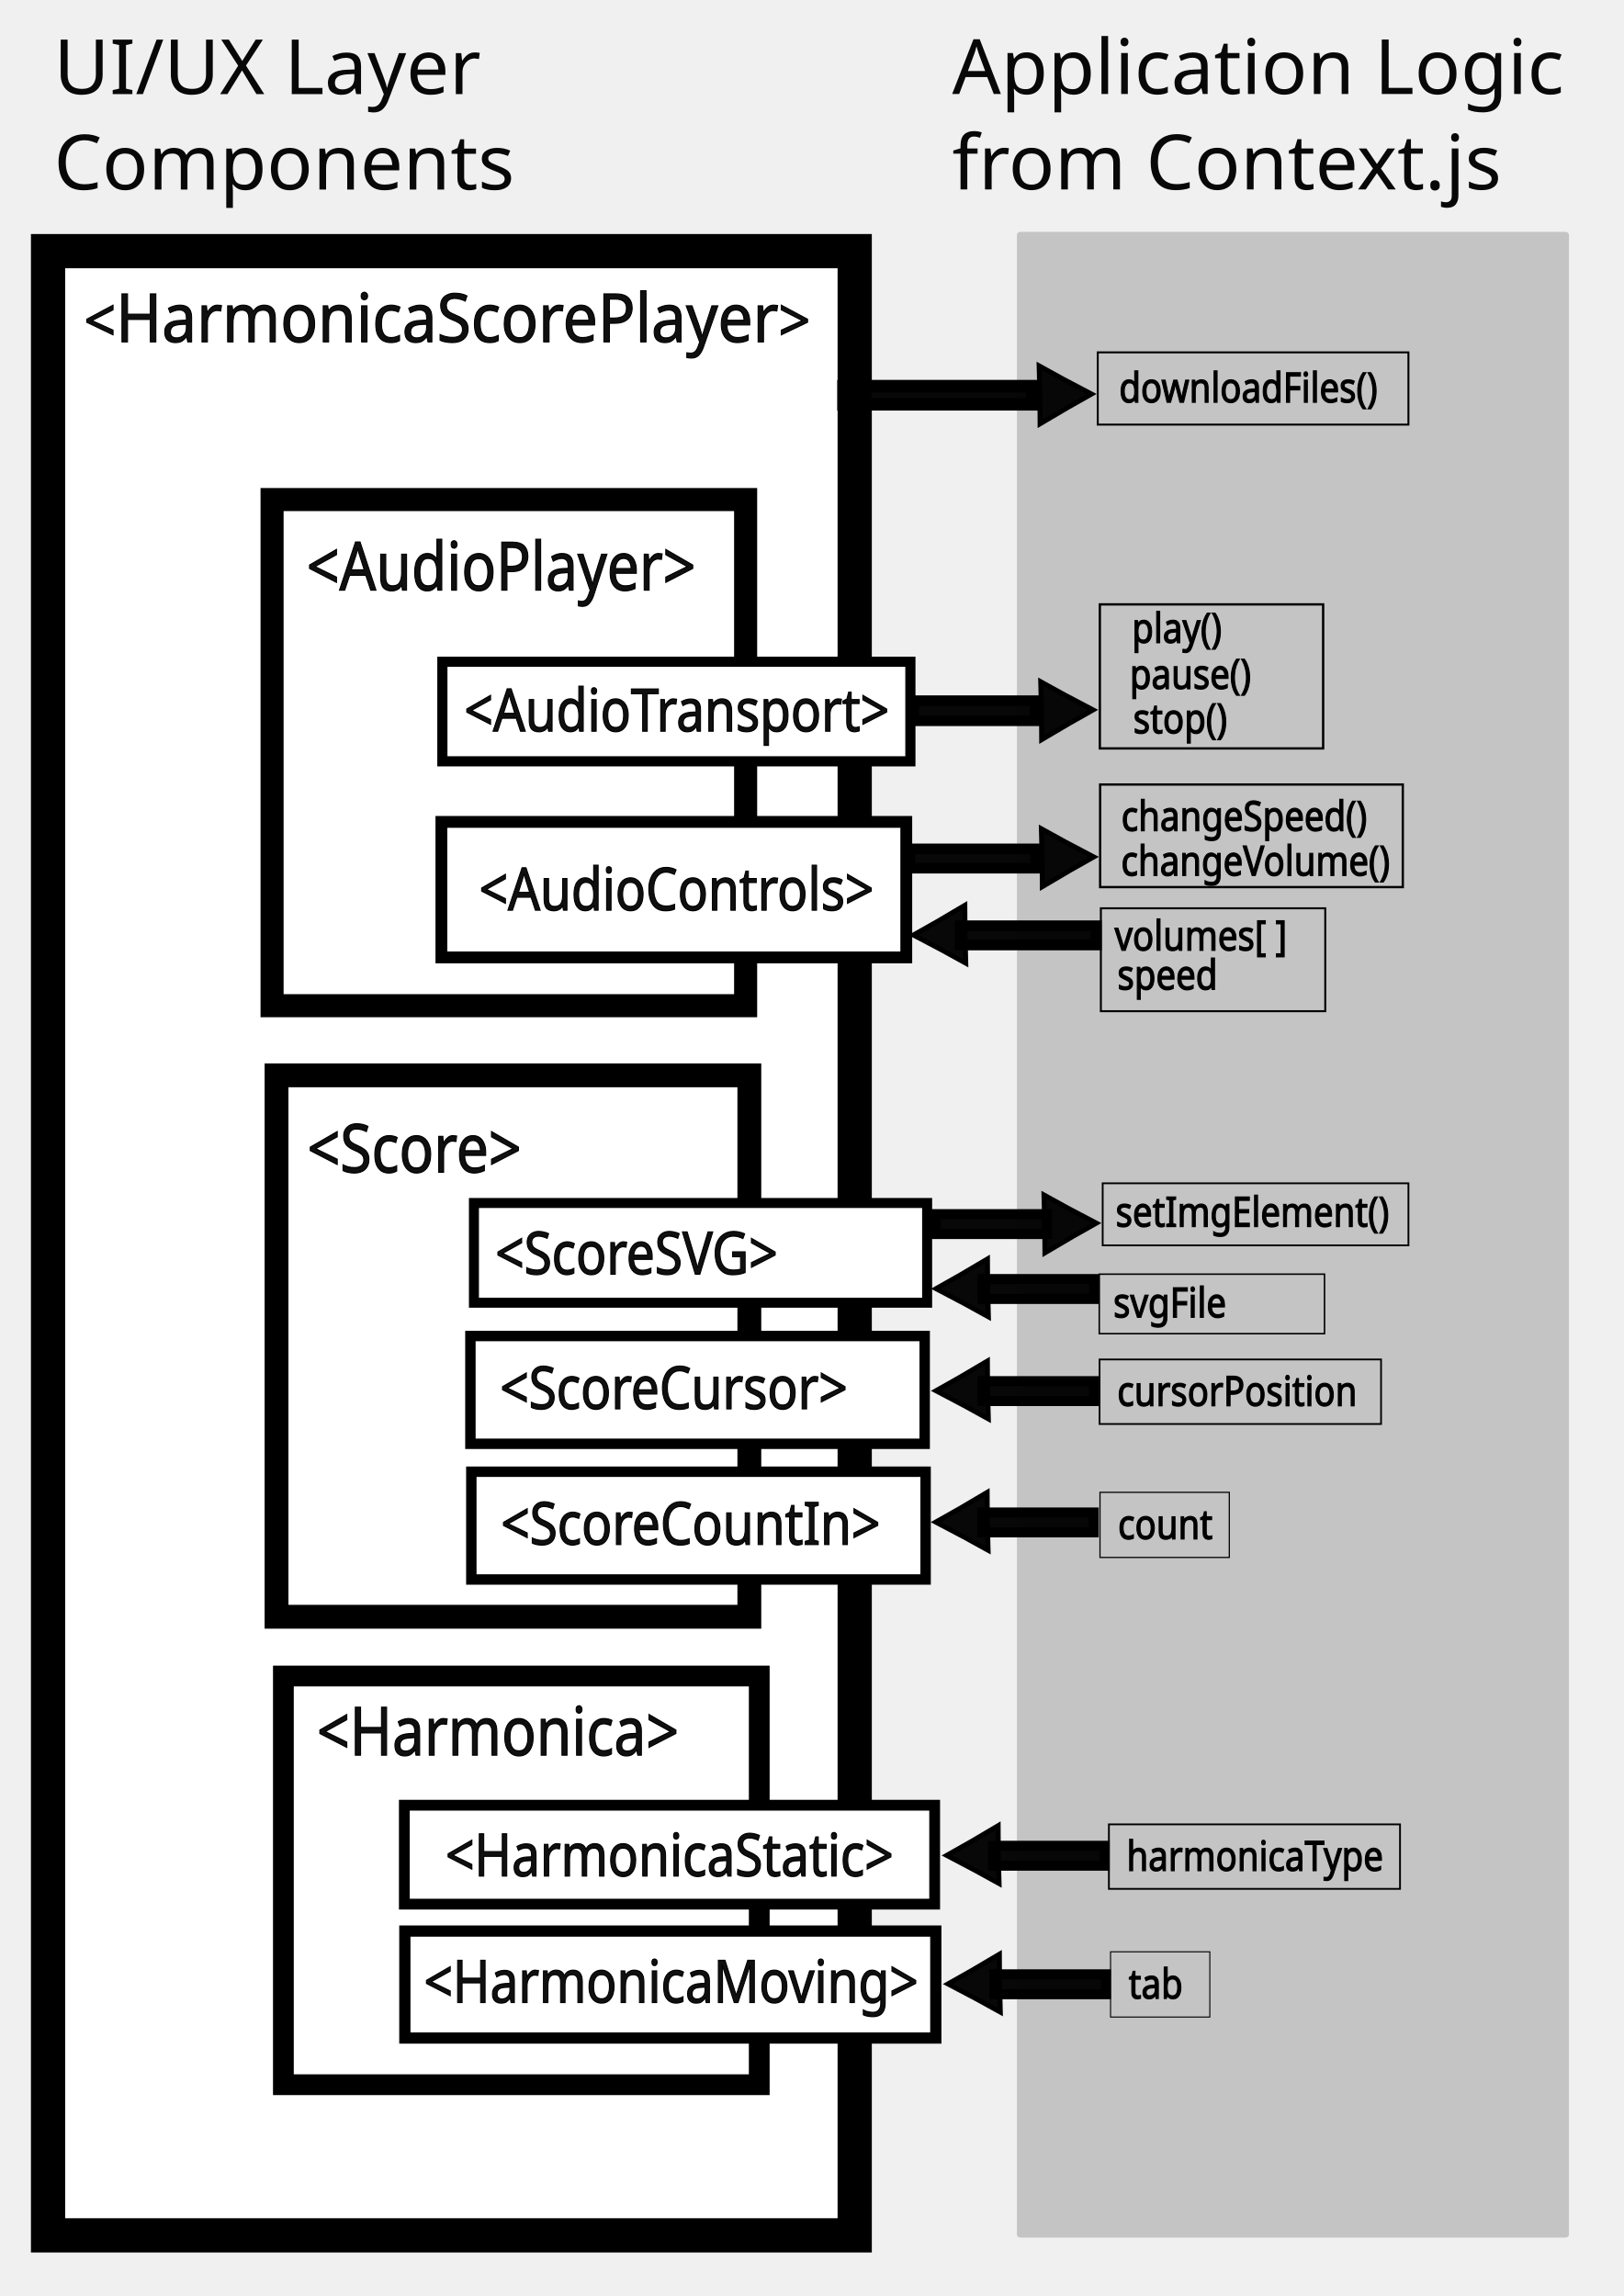
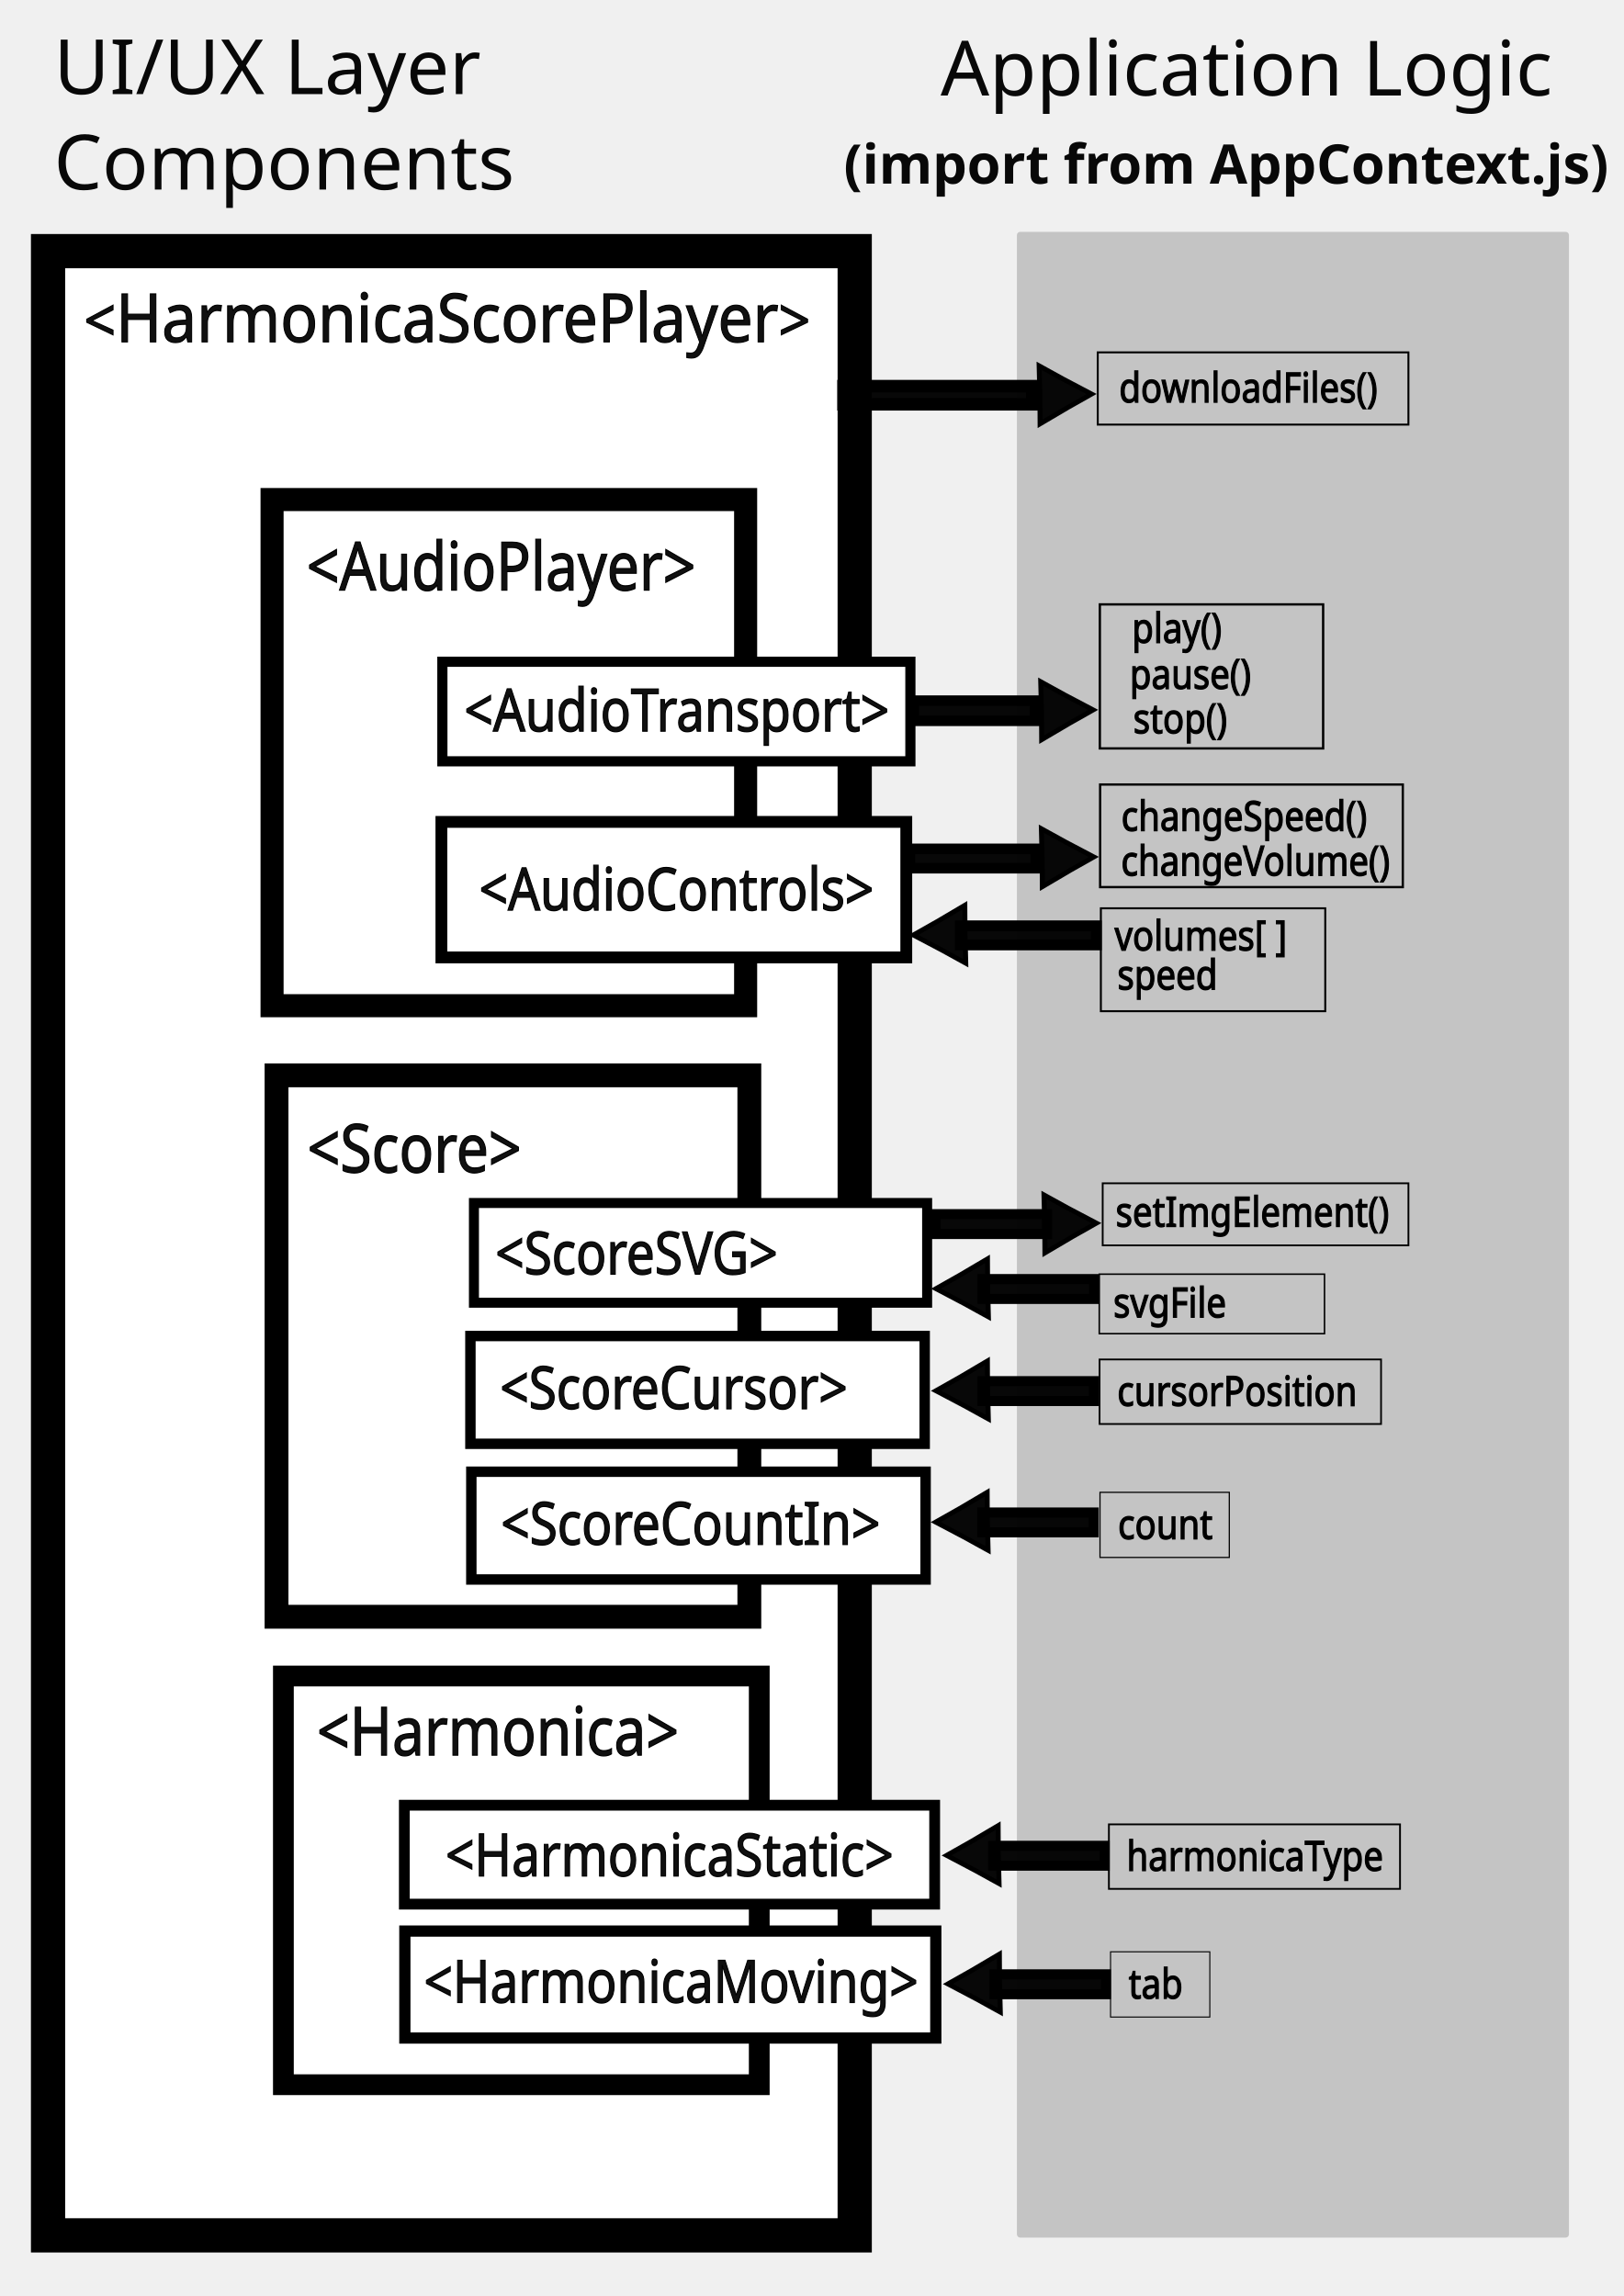
<svg xmlns="http://www.w3.org/2000/svg" width="210mm" height="297mm" viewBox="0 0 210 297" version="1.1" id="svg5">
  <defs id="defs2" />
  <g id="layer1">
    <rect style="fill:#ffffff;fill-opacity:1;stroke:#000000;stroke-width:4.428;stroke-dasharray:none;stroke-opacity:1" id="rect113" width="104.327" height="256.67" x="6.216" y="32.486" ry="0" />
    <rect style="fill:#ffffff;fill-opacity:1;stroke:#000000;stroke-width:2.983;stroke-dasharray:none;stroke-opacity:1" id="rect113-3" width="61.249" height="65.473" x="35.187" y="64.62" ry="0" />
    <rect style="fill:#ffffff;fill-opacity:1;stroke:#000000;stroke-width:3.083;stroke-dasharray:none;stroke-opacity:1" id="rect113-3-6" width="61.151" height="70.035" x="35.764" y="139.101" ry="0" />
    <rect style="fill:#ffffff;fill-opacity:1;stroke:#000000;stroke-width:1.315;stroke-dasharray:none;stroke-opacity:1" id="rect113-3-9-0" width="60.53" height="12.878" x="57.214" y="85.602" ry="0" />
    <rect style="fill:#ffffff;fill-opacity:1;stroke:#000000;stroke-width:1.529;stroke-dasharray:none;stroke-opacity:1" id="rect113-3-9-6" width="60.125" height="17.53" x="57.088" y="106.317" ry="0" />
    <text xml:space="preserve" style="font-style:normal;font-variant:normal;font-weight:normal;font-stretch:normal;font-size:5.644px;font-family:sans-serif;-inkscape-font-specification:'sans-serif, Normal';font-variant-ligatures:normal;font-variant-caps:normal;font-variant-numeric:normal;font-variant-east-asian:normal;white-space:pre;inline-size:77.221;display:inline;fill:#000000;fill-opacity:0.934;stroke:#000000;stroke-width:0.1;stroke-dasharray:none;stroke-dashoffset:0;stroke-opacity:1" x="19.081" y="25.696" id="text2890" transform="matrix(1.281739,0,0,1.390646,-13.60259,8.495883)">
-       <tspan x="19.081" y="25.696" id="tspan7738">&lt;<tspan style="font-size:6.264px" id="tspan7736">HarmonicaScorePlayer</tspan>&gt;</tspan>
+       <tspan x="19.081" y="25.696" id="tspan7907">&lt;<tspan style="font-size:6.264px" id="tspan7905">HarmonicaScorePlayer</tspan>&gt;</tspan>
    </text>
    <text xml:space="preserve" style="font-style:normal;font-variant:normal;font-weight:normal;font-stretch:normal;font-size:5.644px;font-family:sans-serif;-inkscape-font-specification:'sans-serif, Normal';font-variant-ligatures:normal;font-variant-caps:normal;font-variant-numeric:normal;font-variant-east-asian:normal;white-space:pre;inline-size:59.661;display:inline;fill:#000000;fill-opacity:0.934;stroke:#000000;stroke-width:0.1;stroke-dasharray:none;stroke-dashoffset:0;stroke-opacity:1" x="19.081" y="25.696" id="text2890-2" transform="matrix(1.313068,0,0,1.537918,14.60782,36.82126)">
-       <tspan x="19.081" y="25.696" id="tspan7740">&lt;AudioPlayer&gt;</tspan>
+       <tspan x="19.081" y="25.696" id="tspan7909">&lt;AudioPlayer&gt;</tspan>
    </text>
    <text xml:space="preserve" style="font-style:normal;font-variant:normal;font-weight:normal;font-stretch:normal;font-size:5.644px;font-family:sans-serif;-inkscape-font-specification:'sans-serif, Normal';font-variant-ligatures:normal;font-variant-caps:normal;font-variant-numeric:normal;font-variant-east-asian:normal;white-space:pre;inline-size:59.661;display:inline;fill:#000000;fill-opacity:0.934;stroke:#000000;stroke-width:0.1;stroke-dasharray:none;stroke-dashoffset:0;stroke-opacity:1" x="19.081" y="25.696" id="text2890-2-7" transform="matrix(1.313068,0,0,1.537918,14.70206,112.1212)">
-       <tspan x="19.081" y="25.696" id="tspan7742">&lt;Score&gt;</tspan>
+       <tspan x="19.081" y="25.696" id="tspan7911">&lt;Score&gt;</tspan>
    </text>
    <text xml:space="preserve" style="font-style:normal;font-variant:normal;font-weight:normal;font-stretch:normal;font-size:4.965px;font-family:sans-serif;-inkscape-font-specification:'sans-serif, Normal';font-variant-ligatures:normal;font-variant-caps:normal;font-variant-numeric:normal;font-variant-east-asian:normal;white-space:pre;inline-size:59.661;display:inline;fill:#000000;fill-opacity:0.934;stroke:#000000;stroke-width:0.1;stroke-dasharray:none;stroke-dashoffset:0;stroke-opacity:1" x="19.081" y="25.696" id="text2890-2-8" transform="matrix(1.313068,0,0,1.537918,34.98521,55.06672)">
-       <tspan x="19.081" y="25.696" id="tspan7744">&lt;AudioTransport&gt;</tspan>
+       <tspan x="19.081" y="25.696" id="tspan7913">&lt;AudioTransport&gt;</tspan>
    </text>
    <rect style="fill:#c0c0c0;fill-opacity:0.897;stroke:#000000;stroke-width:0.103;stroke-dasharray:none;stroke-dashoffset:0;stroke-opacity:0" id="rect3352" width="71.401" height="259.456" x="131.519" y="29.989" ry="0.428" />
    <text xml:space="preserve" style="font-style:normal;font-variant:normal;font-weight:normal;font-stretch:normal;font-size:3.476px;font-family:sans-serif;-inkscape-font-specification:'sans-serif, Normal';font-variant-ligatures:normal;font-variant-caps:normal;font-variant-numeric:normal;font-variant-east-asian:normal;white-space:pre;inline-size:59.661;display:inline;fill:#000000;fill-opacity:1;fill-rule:nonzero;stroke:#000000;stroke-width:0.1;stroke-dasharray:none;stroke-dashoffset:0;stroke-opacity:1" x="19.081" y="25.696" id="text2890-2-8-0-3" transform="matrix(1.313068,0,0,1.537918,119.6899,12.52085)">
-       <tspan x="19.081" y="25.696" id="tspan7746">downloadFiles()</tspan>
+       <tspan x="19.081" y="25.696" id="tspan7915">downloadFiles()</tspan>
    </text>
    <text xml:space="preserve" style="font-style:normal;font-variant:normal;font-weight:normal;font-stretch:normal;font-size:3.476px;font-family:sans-serif;-inkscape-font-specification:'sans-serif, Normal';font-variant-ligatures:normal;font-variant-caps:normal;font-variant-numeric:normal;font-variant-east-asian:normal;white-space:pre;inline-size:59.661;display:inline;fill:#000000;fill-opacity:1;fill-rule:nonzero;stroke:#000000;stroke-width:0.1;stroke-dasharray:none;stroke-dashoffset:0;stroke-opacity:1" x="19.081" y="25.696" id="text2890-2-8-0-3-15-5" transform="matrix(1.313068,0,0,1.537918,118.9414,130.8854)">
-       <tspan x="19.081" y="25.696" id="tspan7748">svgFile</tspan>
+       <tspan x="19.081" y="25.696" id="tspan7917">svgFile</tspan>
    </text>
    <text xml:space="preserve" style="font-style:normal;font-variant:normal;font-weight:normal;font-stretch:normal;font-size:3.476px;font-family:sans-serif;-inkscape-font-specification:'sans-serif, Normal';font-variant-ligatures:normal;font-variant-caps:normal;font-variant-numeric:normal;font-variant-east-asian:normal;white-space:pre;inline-size:59.661;display:inline;fill:#000000;fill-opacity:1;fill-rule:nonzero;stroke:#000000;stroke-width:0.1;stroke-dasharray:none;stroke-dashoffset:0;stroke-opacity:1" x="19.081" y="25.696" id="text2890-2-8-0-3-15-5-7" transform="matrix(1.313068,0,0,1.537918,119.2421,119.1463)">
-       <tspan x="19.081" y="25.696" id="tspan7750">setImgElement()</tspan>
+       <tspan x="19.081" y="25.696" id="tspan7919">setImgElement()</tspan>
    </text>
    <text xml:space="preserve" style="font-style:normal;font-variant:normal;font-weight:normal;font-stretch:normal;font-size:3.476px;font-family:sans-serif;-inkscape-font-specification:'sans-serif, Normal';font-variant-ligatures:normal;font-variant-caps:normal;font-variant-numeric:normal;font-variant-east-asian:normal;white-space:pre;inline-size:59.661;display:inline;fill:#000000;fill-opacity:1;fill-rule:nonzero;stroke:#000000;stroke-width:0.1;stroke-dasharray:none;stroke-dashoffset:0;stroke-opacity:1" x="19.081" y="25.696" id="text2890-2-8-0-3-6" transform="matrix(1.313068,0,0,1.537918,121.3473,43.6233)">
-       <tspan x="19.081" y="25.696" id="tspan7752">play()</tspan>
+       <tspan x="19.081" y="25.696" id="tspan7921">play()</tspan>
    </text>
    <text xml:space="preserve" style="font-style:normal;font-variant:normal;font-weight:normal;font-stretch:normal;font-size:3.476px;font-family:sans-serif;-inkscape-font-specification:'sans-serif, Normal';font-variant-ligatures:normal;font-variant-caps:normal;font-variant-numeric:normal;font-variant-east-asian:normal;white-space:pre;inline-size:59.661;display:inline;fill:#000000;fill-opacity:1;fill-rule:nonzero;stroke:#000000;stroke-width:0.1;stroke-dasharray:none;stroke-dashoffset:0;stroke-opacity:1" x="19.081" y="25.696" id="text2890-2-8-0-3-63" transform="matrix(1.313068,0,0,1.537918,119.9737,67.94699)">
-       <tspan x="19.081" y="25.696" id="tspan7754">changeSpeed()</tspan>
+       <tspan x="19.081" y="25.696" id="tspan7923">changeSpeed()</tspan>
    </text>
    <text xml:space="preserve" style="font-style:normal;font-variant:normal;font-weight:normal;font-stretch:normal;font-size:3.476px;font-family:sans-serif;-inkscape-font-specification:'sans-serif, Normal';font-variant-ligatures:normal;font-variant-caps:normal;font-variant-numeric:normal;font-variant-east-asian:normal;white-space:pre;inline-size:59.661;display:inline;fill:#000000;fill-opacity:1;fill-rule:nonzero;stroke:#000000;stroke-width:0.1;stroke-dasharray:none;stroke-dashoffset:0;stroke-opacity:1" x="19.081" y="25.696" id="text2890-2-8-0-3-2" transform="matrix(1.313068,0,0,1.537918,119.9473,73.7339)">
-       <tspan x="19.081" y="25.696" id="tspan7756">changeVolume()</tspan>
+       <tspan x="19.081" y="25.696" id="tspan7925">changeVolume()</tspan>
    </text>
    <text xml:space="preserve" style="font-style:normal;font-variant:normal;font-weight:normal;font-stretch:normal;font-size:3.476px;font-family:sans-serif;-inkscape-font-specification:'sans-serif, Normal';font-variant-ligatures:normal;font-variant-caps:normal;font-variant-numeric:normal;font-variant-east-asian:normal;white-space:pre;inline-size:59.661;display:inline;fill:#000000;fill-opacity:1;fill-rule:nonzero;stroke:#000000;stroke-width:0.1;stroke-dasharray:none;stroke-dashoffset:0;stroke-opacity:1" x="19.081" y="25.696" id="text2890-2-8-0-3-2-0" transform="matrix(1.313068,0,0,1.537918,119.1139,83.41328)">
-       <tspan x="19.081" y="25.696" id="tspan7758">volumes[ ]</tspan>
+       <tspan x="19.081" y="25.696" id="tspan7927">volumes[ ]</tspan>
    </text>
    <text xml:space="preserve" style="font-style:normal;font-variant:normal;font-weight:normal;font-stretch:normal;font-size:3.476px;font-family:sans-serif;-inkscape-font-specification:'sans-serif, Normal';font-variant-ligatures:normal;font-variant-caps:normal;font-variant-numeric:normal;font-variant-east-asian:normal;white-space:pre;inline-size:59.661;display:inline;fill:#000000;fill-opacity:1;fill-rule:nonzero;stroke:#000000;stroke-width:0.1;stroke-dasharray:none;stroke-dashoffset:0;stroke-opacity:1" x="19.081" y="25.696" id="text2890-2-8-0-3-2-6" transform="matrix(1.313068,0,0,1.537918,119.4615,88.4759)">
-       <tspan x="19.081" y="25.696" id="tspan7760">speed</tspan>
+       <tspan x="19.081" y="25.696" id="tspan7929">speed</tspan>
    </text>
    <text xml:space="preserve" style="font-style:normal;font-variant:normal;font-weight:normal;font-stretch:normal;font-size:3.476px;font-family:sans-serif;-inkscape-font-specification:'sans-serif, Normal';font-variant-ligatures:normal;font-variant-caps:normal;font-variant-numeric:normal;font-variant-east-asian:normal;white-space:pre;inline-size:59.661;display:inline;fill:#000000;fill-opacity:1;fill-rule:nonzero;stroke:#000000;stroke-width:0.1;stroke-dasharray:none;stroke-dashoffset:0;stroke-opacity:1" x="19.081" y="25.696" id="text2890-2-8-0-3-1" transform="matrix(1.313068,0,0,1.537918,121.0596,49.57707)">
-       <tspan x="19.081" y="25.696" id="tspan7762">pause()</tspan>
+       <tspan x="19.081" y="25.696" id="tspan7931">pause()</tspan>
    </text>
    <text xml:space="preserve" style="font-style:normal;font-variant:normal;font-weight:normal;font-stretch:normal;font-size:3.476px;font-family:sans-serif;-inkscape-font-specification:'sans-serif, Normal';font-variant-ligatures:normal;font-variant-caps:normal;font-variant-numeric:normal;font-variant-east-asian:normal;white-space:pre;inline-size:59.661;display:inline;fill:#000000;fill-opacity:1;fill-rule:nonzero;stroke:#000000;stroke-width:0.1;stroke-dasharray:none;stroke-dashoffset:0;stroke-opacity:1" x="19.081" y="25.696" id="text2890-2-8-0-3-0" transform="matrix(1.313068,0,0,1.537918,121.5176,55.32764)">
-       <tspan x="19.081" y="25.696" id="tspan7764">stop()</tspan>
+       <tspan x="19.081" y="25.696" id="tspan7933">stop()</tspan>
    </text>
    <text xml:space="preserve" style="font-style:normal;font-variant:normal;font-weight:normal;font-stretch:normal;font-size:4.965px;font-family:sans-serif;-inkscape-font-specification:'sans-serif, Normal';font-variant-ligatures:normal;font-variant-caps:normal;font-variant-numeric:normal;font-variant-east-asian:normal;white-space:pre;inline-size:59.661;display:inline;fill:#000000;fill-opacity:0.934;stroke:#000000;stroke-width:0.1;stroke-dasharray:none;stroke-dashoffset:0;stroke-opacity:1" x="19.081" y="25.696" id="text2890-2-8-9" transform="matrix(1.313068,0,0,1.537918,36.90855,78.21941)">
-       <tspan x="19.081" y="25.696" id="tspan7766">&lt;AudioControls&gt;</tspan>
+       <tspan x="19.081" y="25.696" id="tspan7935">&lt;AudioControls&gt;</tspan>
    </text>
    <rect style="fill:#ffffff;fill-opacity:1;stroke:#000000;stroke-width:2.687;stroke-dasharray:none;stroke-opacity:1" id="rect113-3-1" width="61.545" height="52.865" x="36.652" y="216.803" ry="0" />
    <rect style="fill:#ffffff;fill-opacity:1;stroke:#000000;stroke-width:1.396;stroke-dasharray:none;stroke-opacity:1" id="rect113-3-9-0-9" width="68.589" height="12.797" x="52.295" y="233.514" ry="0" />
    <rect style="fill:#ffffff;fill-opacity:1;stroke:#000000;stroke-width:1.452;stroke-dasharray:none;stroke-opacity:1" id="rect113-3-9-6-4" width="68.669" height="13.837" x="52.361" y="249.794" ry="0" />
    <text xml:space="preserve" style="font-style:normal;font-variant:normal;font-weight:normal;font-stretch:normal;font-size:5.644px;font-family:sans-serif;-inkscape-font-specification:'sans-serif, Normal';font-variant-ligatures:normal;font-variant-caps:normal;font-variant-numeric:normal;font-variant-east-asian:normal;white-space:pre;inline-size:59.661;display:inline;fill:#000000;fill-opacity:0.934;stroke:#000000;stroke-width:0.1;stroke-dasharray:none;stroke-dashoffset:0;stroke-opacity:1" x="19.081" y="25.696" id="text2890-2-78" transform="matrix(1.313068,0,0,1.537918,15.94046,187.5233)">
-       <tspan x="19.081" y="25.696" id="tspan7768">&lt;Harmonica&gt;</tspan>
+       <tspan x="19.081" y="25.696" id="tspan7937">&lt;Harmonica&gt;</tspan>
    </text>
    <text xml:space="preserve" style="font-style:normal;font-variant:normal;font-weight:normal;font-stretch:normal;font-size:4.965px;font-family:sans-serif;-inkscape-font-specification:'sans-serif, Normal';font-variant-ligatures:normal;font-variant-caps:normal;font-variant-numeric:normal;font-variant-east-asian:normal;white-space:pre;inline-size:59.661;display:inline;fill:#000000;fill-opacity:0.934;stroke:#000000;stroke-width:0.1;stroke-dasharray:none;stroke-dashoffset:0;stroke-opacity:1" x="19.081" y="25.696" id="text2890-2-8-4" transform="matrix(1.313068,0,0,1.537918,32.56786,203.1525)">
-       <tspan x="19.081" y="25.696" id="tspan7770">&lt;HarmonicaStatic&gt;</tspan>
+       <tspan x="19.081" y="25.696" id="tspan7939">&lt;HarmonicaStatic&gt;</tspan>
    </text>
    <text xml:space="preserve" style="font-style:normal;font-variant:normal;font-weight:normal;font-stretch:normal;font-size:4.965px;font-family:sans-serif;-inkscape-font-specification:'sans-serif, Normal';font-variant-ligatures:normal;font-variant-caps:normal;font-variant-numeric:normal;font-variant-east-asian:normal;white-space:pre;inline-size:59.661;display:inline;fill:#000000;fill-opacity:0.934;stroke:#000000;stroke-width:0.1;stroke-dasharray:none;stroke-dashoffset:0;stroke-opacity:1" x="19.081" y="25.696" id="text2890-2-8-9-5" transform="matrix(1.313068,0,0,1.537918,29.76819,219.5199)">
-       <tspan x="19.081" y="25.696" id="tspan7772">&lt;HarmonicaMoving&gt;</tspan>
+       <tspan x="19.081" y="25.696" id="tspan7941">&lt;HarmonicaMoving&gt;</tspan>
    </text>
    <rect style="fill:#ffffff;fill-opacity:1;stroke:#000000;stroke-width:1.295;stroke-dasharray:none;stroke-opacity:1" id="rect113-3-9-0-3" width="58.614" height="12.898" x="61.296" y="155.614" ry="0" />
    <rect style="fill:#ffffff;fill-opacity:1;stroke:#000000;stroke-width:1.348;stroke-dasharray:none;stroke-opacity:1" id="rect113-3-9-6-6" width="58.753" height="13.941" x="60.84" y="172.821" ry="0" />
    <text xml:space="preserve" style="font-style:normal;font-variant:normal;font-weight:normal;font-stretch:normal;font-size:4.965px;font-family:sans-serif;-inkscape-font-specification:'sans-serif, Normal';font-variant-ligatures:normal;font-variant-caps:normal;font-variant-numeric:normal;font-variant-east-asian:normal;white-space:pre;inline-size:59.661;display:inline;fill:#000000;fill-opacity:0.934;stroke:#000000;stroke-width:0.1;stroke-dasharray:none;stroke-dashoffset:0;stroke-opacity:1" x="19.081" y="25.696" id="text2890-2-8-1" transform="matrix(1.313068,0,0,1.537918,39.00732,125.3045)">
-       <tspan x="19.081" y="25.696" id="tspan7774">&lt;ScoreSVG&gt;</tspan>
+       <tspan x="19.081" y="25.696" id="tspan7943">&lt;ScoreSVG&gt;</tspan>
    </text>
    <text xml:space="preserve" style="font-style:normal;font-variant:normal;font-weight:normal;font-stretch:normal;font-size:4.965px;font-family:sans-serif;-inkscape-font-specification:'sans-serif, Normal';font-variant-ligatures:normal;font-variant-caps:normal;font-variant-numeric:normal;font-variant-east-asian:normal;white-space:pre;inline-size:59.661;display:inline;fill:#000000;fill-opacity:0.934;stroke:#000000;stroke-width:0.1;stroke-dasharray:none;stroke-dashoffset:0;stroke-opacity:1" x="19.081" y="25.696" id="text2890-2-8-9-2" transform="matrix(1.313068,0,0,1.537918,39.60967,142.7214)">
-       <tspan x="19.081" y="25.696" id="tspan7776">&lt;ScoreCursor&gt;</tspan>
+       <tspan x="19.081" y="25.696" id="tspan7945">&lt;ScoreCursor&gt;</tspan>
    </text>
    <rect style="fill:#ffffff;fill-opacity:1;stroke:#000000;stroke-width:1.348;stroke-dasharray:none;stroke-opacity:1" id="rect113-3-9-6-6-9" width="58.753" height="13.941" x="60.959" y="190.375" ry="0" />
    <text xml:space="preserve" style="font-style:normal;font-variant:normal;font-weight:normal;font-stretch:normal;font-size:4.965px;font-family:sans-serif;-inkscape-font-specification:'sans-serif, Normal';font-variant-ligatures:normal;font-variant-caps:normal;font-variant-numeric:normal;font-variant-east-asian:normal;white-space:pre;inline-size:59.661;display:inline;fill:#000000;fill-opacity:0.934;stroke:#000000;stroke-width:0.1;stroke-dasharray:none;stroke-dashoffset:0;stroke-opacity:1" x="19.081" y="25.696" id="text2890-2-8-9-2-3" transform="matrix(1.313068,0,0,1.537918,39.7291,160.2754)">
-       <tspan x="19.081" y="25.696" id="tspan7778">&lt;ScoreCountIn&gt;</tspan>
+       <tspan x="19.081" y="25.696" id="tspan7947">&lt;ScoreCountIn&gt;</tspan>
    </text>
    <rect style="fill:#ffffff;fill-opacity:0;stroke:#000000;stroke-width:0.196;stroke-dasharray:none;stroke-opacity:1" id="rect113-3-9-0-5-6" width="29.13" height="7.697" x="142.173" y="164.82" ry="0" />
    <text xml:space="preserve" style="font-style:normal;font-variant:normal;font-weight:normal;font-stretch:normal;font-size:3.476px;font-family:sans-serif;-inkscape-font-specification:'sans-serif, Normal';font-variant-ligatures:normal;font-variant-caps:normal;font-variant-numeric:normal;font-variant-east-asian:normal;white-space:pre;inline-size:59.661;display:inline;fill:#000000;fill-opacity:1;fill-rule:nonzero;stroke:#000000;stroke-width:0.1;stroke-dasharray:none;stroke-dashoffset:0;stroke-opacity:1" x="19.081" y="25.696" id="text2890-2-8-0-3-15-5-9" transform="matrix(1.313068,0,0,1.537918,119.4494,142.3268)">
-       <tspan x="19.081" y="25.696" id="tspan7780">cursorPosition</tspan>
+       <tspan x="19.081" y="25.696" id="tspan7949">cursorPosition</tspan>
    </text>
    <rect style="fill:#ffffff;fill-opacity:0;stroke:#000000;stroke-width:0.228;stroke-dasharray:none;stroke-opacity:1" id="rect113-3-9-0-5-6-3" width="36.407" height="8.349" x="142.21" y="175.853" ry="0" />
    <rect style="fill:#ffffff;fill-opacity:0;stroke:#000000;stroke-width:0.233;stroke-dasharray:none;stroke-opacity:1" id="rect113-3-9-0-5-6-3-4" width="39.544" height="8.03" x="142.615" y="153.065" ry="0" />
    <text xml:space="preserve" style="font-style:normal;font-variant:normal;font-weight:normal;font-stretch:normal;font-size:3.476px;font-family:sans-serif;-inkscape-font-specification:'sans-serif, Normal';font-variant-ligatures:normal;font-variant-caps:normal;font-variant-numeric:normal;font-variant-east-asian:normal;white-space:pre;inline-size:59.661;display:inline;fill:#000000;fill-opacity:1;fill-rule:nonzero;stroke:#000000;stroke-width:0.1;stroke-dasharray:none;stroke-dashoffset:0;stroke-opacity:1" x="19.081" y="25.696" id="text2890-2-8-0-3-15-5-9-2" transform="matrix(1.313068,0,0,1.537918,120.6565,202.4632)">
-       <tspan x="19.081" y="25.696" id="tspan7782">harmonicaType</tspan>
+       <tspan x="19.081" y="25.696" id="tspan7951">harmonicaType</tspan>
    </text>
    <rect style="fill:#ffffff;fill-opacity:0;stroke:#000000;stroke-width:0.232;stroke-dasharray:none;stroke-opacity:1" id="rect113-3-9-0-5-6-3-54" width="37.651" height="8.345" x="143.419" y="235.991" ry="0" />
    <text xml:space="preserve" style="font-style:normal;font-variant:normal;font-weight:normal;font-stretch:normal;font-size:3.476px;font-family:sans-serif;-inkscape-font-specification:'sans-serif, Normal';font-variant-ligatures:normal;font-variant-caps:normal;font-variant-numeric:normal;font-variant-east-asian:normal;white-space:pre;inline-size:59.661;display:inline;fill:#000000;fill-opacity:1;fill-rule:nonzero;stroke:#000000;stroke-width:0.1;stroke-dasharray:none;stroke-dashoffset:0;stroke-opacity:1" x="19.081" y="25.696" id="text2890-2-8-0-3-15-5-9-2-7" transform="matrix(1.313068,0,0,1.537918,120.9155,218.9956)">
-       <tspan x="19.081" y="25.696" id="tspan7784">tab</tspan>
+       <tspan x="19.081" y="25.696" id="tspan7953">tab</tspan>
    </text>
    <rect style="fill:#ffffff;fill-opacity:0;stroke:#000000;stroke-width:0.136;stroke-dasharray:none;stroke-opacity:1" id="rect113-3-9-0-5-6-3-54-4" width="12.839" height="8.441" x="143.631" y="252.476" ry="0" />
    <text xml:space="preserve" style="font-style:normal;font-variant:normal;font-weight:normal;font-stretch:normal;font-size:3.476px;font-family:sans-serif;-inkscape-font-specification:'sans-serif, Normal';font-variant-ligatures:normal;font-variant-caps:normal;font-variant-numeric:normal;font-variant-east-asian:normal;white-space:pre;inline-size:59.661;display:inline;fill:#000000;fill-opacity:1;fill-rule:nonzero;stroke:#000000;stroke-width:0.1;stroke-dasharray:none;stroke-dashoffset:0;stroke-opacity:1" x="19.081" y="25.696" id="text2890-2-8-0-3-15-5-9-4" transform="matrix(1.313068,0,0,1.537918,119.5423,159.5512)">
-       <tspan x="19.081" y="25.696" id="tspan7786">count</tspan>
+       <tspan x="19.081" y="25.696" id="tspan7955">count</tspan>
    </text>
    <rect style="fill:#ffffff;fill-opacity:0;stroke:#000000;stroke-width:0.155;stroke-dasharray:none;stroke-opacity:1" id="rect113-3-9-0-5-6-3-5" width="16.724" height="8.422" x="142.267" y="193.041" ry="0" />
    <rect style="fill:#ffffff;fill-opacity:0;stroke:#000000;stroke-width:0.253;stroke-dasharray:none;stroke-opacity:1" id="rect113-3-9-0-5-4" width="40.181" height="9.345" x="141.976" y="45.58" ry="0" />
    <rect style="fill:#ffffff;fill-opacity:0;stroke:#000000;stroke-width:0.303;stroke-dasharray:none;stroke-opacity:1" id="rect113-3-9-0-5-7" width="28.88" height="18.63" x="142.247" y="78.181" ry="0" />
    <rect style="fill:#ffffff;fill-opacity:0;stroke:#000000;stroke-width:0.298;stroke-dasharray:none;stroke-opacity:1" id="rect113-3-9-0-5-7-6" width="39.147" height="13.27" x="142.284" y="101.482" ry="0" />
    <rect style="fill:#ffffff;fill-opacity:0;stroke:#000000;stroke-width:0.257;stroke-dasharray:none;stroke-opacity:1" id="rect113-3-9-0-5-7-6-3" width="29.021" height="13.311" x="142.379" y="117.493" ry="0" />
    <text xml:space="preserve" style="font-style:normal;font-variant:normal;font-weight:normal;font-stretch:normal;font-size:4.939px;font-family:sans-serif;-inkscape-font-specification:'sans-serif, Normal';font-variant-ligatures:normal;font-variant-caps:normal;font-variant-numeric:normal;font-variant-east-asian:normal;fill:#ffffff;fill-opacity:0;fill-rule:nonzero;stroke:#000000;stroke-width:0.299;stroke-dasharray:none;stroke-dashoffset:0;stroke-opacity:1" x="152.837" y="100.791" id="text4291">
      <tspan id="tspan4289" style="stroke-width:0.299" x="152.837" y="100.791" />
    </text>
    <path style="fill:#010101;fill-opacity:0.963;fill-rule:nonzero;stroke:#000000;stroke-width:1.299;stroke-dasharray:none;stroke-dashoffset:0;stroke-opacity:1" id="path4871" d="m 111.241,-9.927 -0.039,-7.234 -0.206,-8.438 6.285,3.583 7.41,4.041 -6.245,3.651 z" transform="matrix(0.4949657,0,0,0.4782356,79.45904,59.56803)" />
    <rect style="fill:#010101;fill-opacity:0.963;fill-rule:nonzero;stroke:#000000;stroke-width:1.619;stroke-dasharray:none;stroke-dashoffset:0;stroke-opacity:1" id="rect4925" width="24.413" height="2.351" x="109.095" y="49.949" />
    <path style="fill:#010101;fill-opacity:0.963;fill-rule:nonzero;stroke:#000000;stroke-width:1.299;stroke-dasharray:none;stroke-dashoffset:0;stroke-opacity:1" id="path4871-3" d="m 111.241,-9.927 -0.039,-7.234 -0.206,-8.438 6.285,3.583 7.41,4.041 -6.245,3.651 z" transform="matrix(0.4949657,0,0,0.4782356,79.6638,100.427)" />
    <rect style="fill:#010101;fill-opacity:0.963;fill-rule:nonzero;stroke:#000000;stroke-width:1.367;stroke-dasharray:none;stroke-dashoffset:0;stroke-opacity:1" id="rect4925-1" width="15.709" height="2.603" x="118.169" y="90.635" />
    <path style="fill:#010101;fill-opacity:0.963;fill-rule:nonzero;stroke:#000000;stroke-width:1.299;stroke-dasharray:none;stroke-dashoffset:0;stroke-opacity:1" id="path4871-6" d="m 111.241,-9.927 -0.039,-7.234 -0.206,-8.438 6.285,3.583 7.41,4.041 -6.245,3.651 z" transform="matrix(0.4949657,0,0,0.4782356,79.74852,119.4459)" />
    <path style="fill:#010101;fill-opacity:0.963;fill-rule:nonzero;stroke:#000000;stroke-width:1.299;stroke-dasharray:none;stroke-dashoffset:0;stroke-opacity:1" id="path4871-6-2" d="m 111.241,-9.927 -0.039,-7.234 -0.206,-8.438 6.285,3.583 7.41,4.041 -6.245,3.651 z" transform="matrix(-0.4949657,0,0,-0.4782356,179.844,112.3547)" />
    <rect style="fill:#010101;fill-opacity:0.963;fill-rule:nonzero;stroke:#000000;stroke-width:1.365;stroke-dasharray:none;stroke-dashoffset:0;stroke-opacity:1" id="rect4925-8" width="16.276" height="2.505" x="117.691" y="109.803" />
    <path style="fill:#010101;fill-opacity:0.963;fill-rule:nonzero;stroke:#000000;stroke-width:1.299;stroke-dasharray:none;stroke-dashoffset:0;stroke-opacity:1" id="path4871-6-9" d="m 111.241,-9.927 -0.039,-7.234 -0.206,-8.438 6.285,3.583 7.41,4.041 -6.245,3.651 z" transform="matrix(0.4949657,0,0,0.4782356,80.084,166.8154)" />
    <rect style="fill:#010101;fill-opacity:0.963;fill-rule:nonzero;stroke:#000000;stroke-width:1.301;stroke-dasharray:none;stroke-dashoffset:0;stroke-opacity:1" id="rect4925-8-5" width="14.414" height="2.569" x="121.01" y="157.058" />
    <rect style="fill:#010101;fill-opacity:0.963;fill-rule:nonzero;stroke:#000000;stroke-width:1.407;stroke-dasharray:none;stroke-dashoffset:0;stroke-opacity:1" id="rect4925-8-6" width="17.589" height="2.463" x="124.202" y="119.764" />
    <path style="fill:#010101;fill-opacity:0.963;fill-rule:nonzero;stroke:#000000;stroke-width:1.299;stroke-dasharray:none;stroke-dashoffset:0;stroke-opacity:1" id="path4871-6-2-6" d="m 111.241,-9.927 -0.039,-7.234 -0.206,-8.438 6.285,3.583 7.41,4.041 -6.245,3.651 z" transform="matrix(-0.4949657,0,0,-0.4782356,182.7705,158.0995)" />
    <rect style="fill:#010101;fill-opacity:0.963;fill-rule:nonzero;stroke:#000000;stroke-width:1.301;stroke-dasharray:none;stroke-dashoffset:0;stroke-opacity:1" id="rect4925-8-6-4" width="14.414" height="2.569" x="127.076" y="165.455" />
    <path style="fill:#010101;fill-opacity:0.963;fill-rule:nonzero;stroke:#000000;stroke-width:1.299;stroke-dasharray:none;stroke-dashoffset:0;stroke-opacity:1" id="path4871-6-2-6-0" d="m 111.241,-9.927 -0.039,-7.234 -0.206,-8.438 6.285,3.583 7.41,4.041 -6.245,3.651 z" transform="matrix(-0.4949657,0,0,-0.4782356,182.7626,171.3045)" />
    <rect style="fill:#010101;fill-opacity:0.963;fill-rule:nonzero;stroke:#000000;stroke-width:1.301;stroke-dasharray:none;stroke-dashoffset:0;stroke-opacity:1" id="rect4925-8-6-4-4" width="14.414" height="2.569" x="127.068" y="178.66" />
    <path style="fill:#010101;fill-opacity:0.963;fill-rule:nonzero;stroke:#000000;stroke-width:1.299;stroke-dasharray:none;stroke-dashoffset:0;stroke-opacity:1" id="path4871-6-2-6-0-8" d="m 111.241,-9.927 -0.039,-7.234 -0.206,-8.438 6.285,3.583 7.41,4.041 -6.245,3.651 z" transform="matrix(-0.4949657,0,0,-0.4782356,182.7309,188.294)" />
    <rect style="fill:#010101;fill-opacity:0.963;fill-rule:nonzero;stroke:#000000;stroke-width:1.301;stroke-dasharray:none;stroke-dashoffset:0;stroke-opacity:1" id="rect4925-8-6-4-4-7" width="14.414" height="2.569" x="127.036" y="195.65" />
    <path style="fill:#010101;fill-opacity:0.963;fill-rule:nonzero;stroke:#000000;stroke-width:1.299;stroke-dasharray:none;stroke-dashoffset:0;stroke-opacity:1" id="path4871-6-2-6-0-1" d="m 111.241,-9.927 -0.039,-7.234 -0.206,-8.438 6.285,3.583 7.41,4.041 -6.245,3.651 z" transform="matrix(-0.4949657,0,0,-0.4782356,184.1516,231.4094)" />
    <rect style="fill:#010101;fill-opacity:0.963;fill-rule:nonzero;stroke:#000000;stroke-width:1.301;stroke-dasharray:none;stroke-dashoffset:0;stroke-opacity:1" id="rect4925-8-6-4-4-72" width="14.414" height="2.569" x="128.457" y="238.765" />
    <path style="fill:#010101;fill-opacity:0.963;fill-rule:nonzero;stroke:#000000;stroke-width:1.299;stroke-dasharray:none;stroke-dashoffset:0;stroke-opacity:1" id="path4871-6-2-6-0-7" d="m 111.241,-9.927 -0.039,-7.234 -0.206,-8.438 6.285,3.583 7.41,4.041 -6.245,3.651 z" transform="matrix(-0.4949657,0,0,-0.4782356,184.3125,248.0363)" />
    <rect style="fill:#010101;fill-opacity:0.963;fill-rule:nonzero;stroke:#000000;stroke-width:1.301;stroke-dasharray:none;stroke-dashoffset:0;stroke-opacity:1" id="rect4925-8-6-4-4-2" width="14.414" height="2.569" x="128.618" y="255.392" />
    <text xml:space="preserve" style="font-style:normal;font-variant:normal;font-weight:normal;font-stretch:normal;font-size:9.878px;font-family:sans-serif;-inkscape-font-specification:'sans-serif, Normal';font-variant-ligatures:normal;font-variant-caps:normal;font-variant-numeric:normal;font-variant-east-asian:normal;white-space:pre;inline-size:112.662;display:inline;fill:#010101;fill-opacity:0.963;fill-rule:nonzero;stroke:#000000;stroke-width:1.299;stroke-dasharray:none;stroke-dashoffset:0;stroke-opacity:0" x="12.81" y="8.761" id="text7406" transform="translate(-5.846089,3.409392)">
-       <tspan x="12.81" y="8.761" id="tspan7788">UI/UX Layer
+       <tspan x="12.81" y="8.761" id="tspan7957">UI/UX Layer
</tspan>
-       <tspan x="12.81" y="21.109" id="tspan7790">Components 
+       <tspan x="12.81" y="21.109" id="tspan7959">Components 
</tspan>
    </text>
-     <text xml:space="preserve" style="font-style:normal;font-variant:normal;font-weight:normal;font-stretch:normal;font-size:9.878px;font-family:sans-serif;-inkscape-font-specification:'sans-serif, Normal';font-variant-ligatures:normal;font-variant-caps:normal;font-variant-numeric:normal;font-variant-east-asian:normal;white-space:pre;inline-size:112.662;display:inline;fill:#010101;fill-opacity:0.963;fill-rule:nonzero;stroke:#000000;stroke-width:1.299;stroke-dasharray:none;stroke-dashoffset:0;stroke-opacity:0" x="12.81" y="8.761" id="text7406-6" transform="translate(110.3424,3.396746)">
-       <tspan x="12.81" y="8.761" id="tspan7792">Application Logic
+     <text xml:space="preserve" style="font-style:normal;font-variant:normal;font-weight:normal;font-stretch:normal;font-size:9.878px;font-family:sans-serif;-inkscape-font-specification:'sans-serif, Normal';font-variant-ligatures:normal;font-variant-caps:normal;font-variant-numeric:normal;font-variant-east-asian:normal;white-space:pre;inline-size:112.662;display:inline;fill:#010101;fill-opacity:0.963;fill-rule:nonzero;stroke:#000000;stroke-width:1.299;stroke-dasharray:none;stroke-dashoffset:0;stroke-opacity:0" x="12.81" y="8.761" id="text7406-6" transform="translate(108.8429,3.59487)">
+       <tspan x="12.81" y="8.761" id="tspan7961">Application Logic 
</tspan>
-       <tspan x="12.81" y="21.109" id="tspan7794">from Context.js 
- </tspan>
+     </text>
+     <text xml:space="preserve" style="font-style:normal;font-variant:normal;font-weight:bold;font-stretch:normal;font-size:7.056px;font-family:sans-serif;-inkscape-font-specification:'sans-serif, Bold';font-variant-ligatures:normal;font-variant-caps:normal;font-variant-numeric:normal;font-variant-east-asian:normal;fill:#010101;fill-opacity:0.963;fill-rule:nonzero;stroke:#000000;stroke-width:1.299;stroke-dasharray:none;stroke-dashoffset:0;stroke-opacity:0" x="109.125" y="23.749" id="text7798">
+       <tspan id="tspan7796" style="font-style:normal;font-variant:normal;font-weight:bold;font-stretch:normal;font-size:7.056px;font-family:sans-serif;-inkscape-font-specification:'sans-serif, Bold';font-variant-ligatures:normal;font-variant-caps:normal;font-variant-numeric:normal;font-variant-east-asian:normal;stroke-width:1.299" x="109.125" y="23.749">(import from AppContext.js)</tspan>
    </text>
  </g>
</svg>
